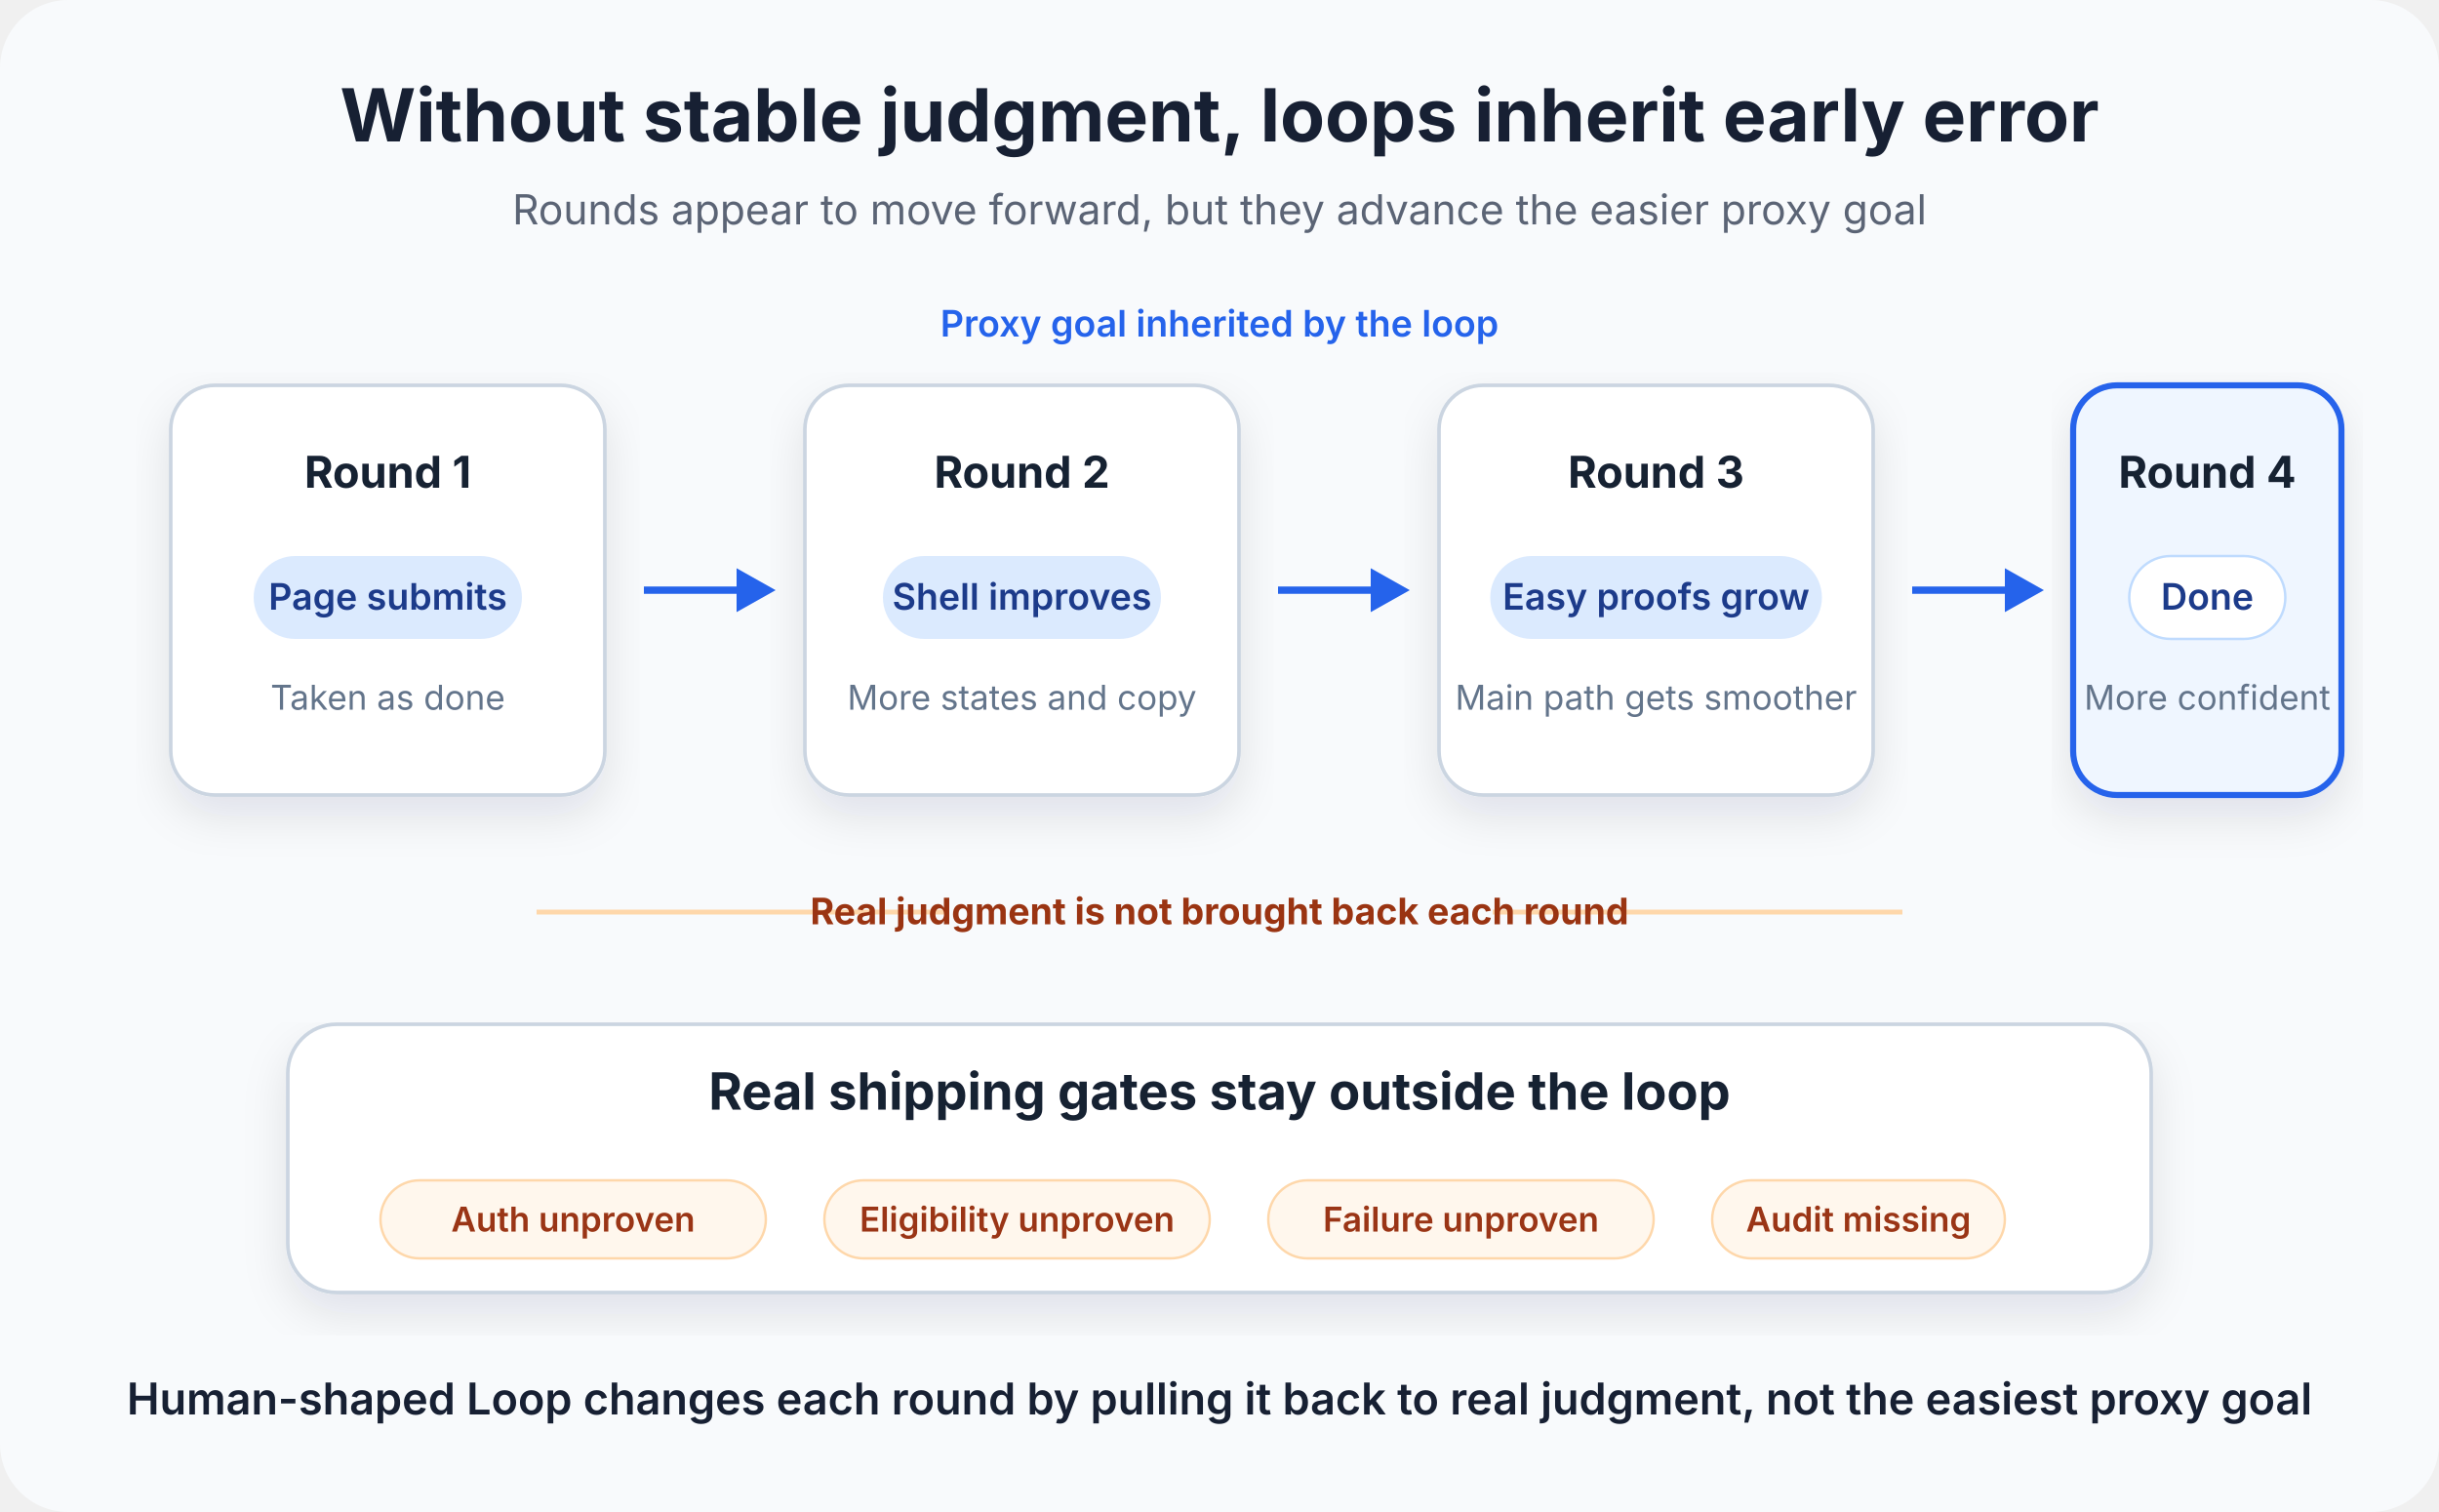
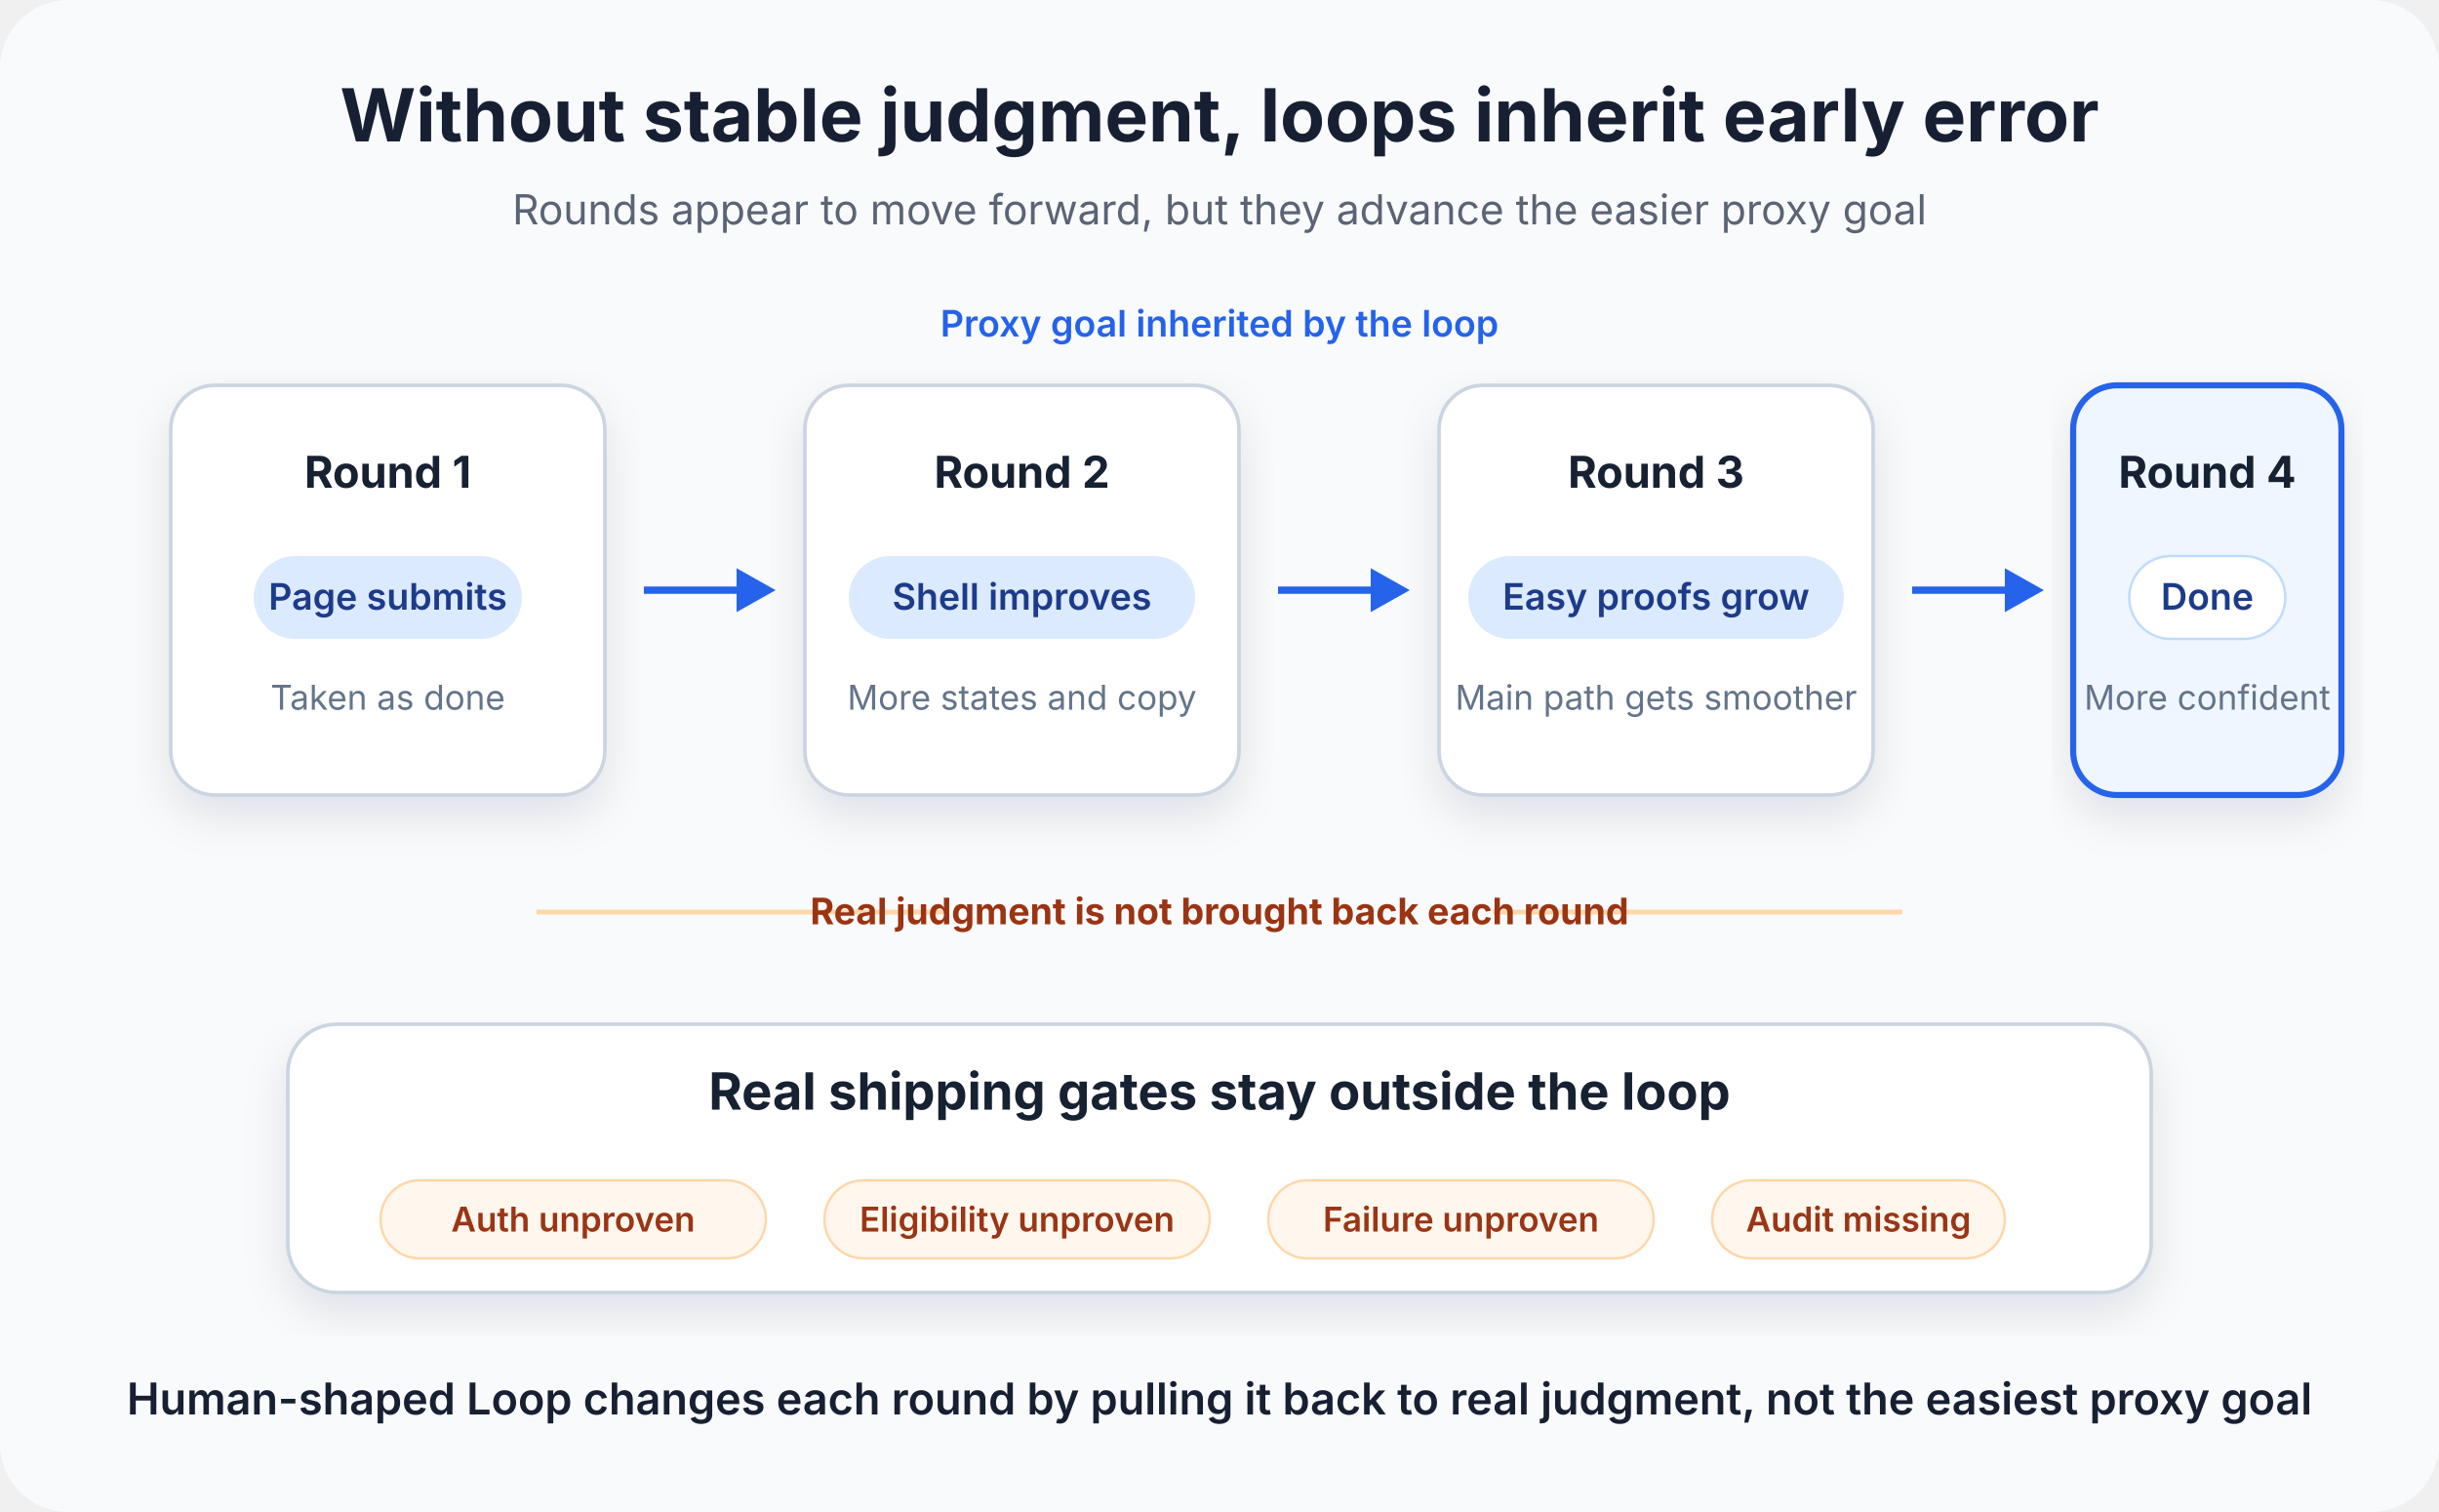
<svg xmlns="http://www.w3.org/2000/svg" width="1000" height="620" viewBox="0 0 1000 620" role="img" aria-labelledby="title desc">
  <defs>
    <filter id="shadow" x="-8%" y="-8%" width="116%" height="124%">
      <feDropShadow dx="0" dy="8" stdDeviation="9" flood-color="#0f172a" flood-opacity="0.10" />
    </filter>
  </defs>
  <rect width="1000" height="620" rx="28" fill="#f8fafc" />
  <text x="500" y="58" text-anchor="middle" font-family="Inter, Arial, sans-serif" font-size="30" font-weight="700" fill="#172033">Without stable judgment, loops inherit early error</text>
  <text x="500" y="92" text-anchor="middle" font-family="Inter, Arial, sans-serif" font-size="17" font-weight="400" fill="#5b6475">Rounds appear to move forward, but they advance the easier proxy goal</text>
  <text x="500" y="138" text-anchor="middle" font-family="Inter, Arial, sans-serif" font-size="15" font-weight="600" fill="#2563eb">Proxy goal inherited by the loop</text>
  <g filter="url(#shadow)">
    <rect x="70" y="158" width="178" height="168" rx="18" fill="#ffffff" stroke="#cbd5e1" stroke-width="1.5" />
    <text x="159" y="200" text-anchor="middle" font-family="Inter, Arial, sans-serif" font-size="18" font-weight="700" fill="#172033">Round 1</text>
    <rect x="104" y="228" width="110" height="34" rx="17" fill="#dbeafe" />
    <text x="159" y="250" text-anchor="middle" font-family="Inter, Arial, sans-serif" font-size="15" font-weight="600" fill="#1e3a8a">Page submits</text>
    <text x="159" y="291" text-anchor="middle" font-family="Inter, Arial, sans-serif" font-size="14" font-weight="400" fill="#64748b">Taken as done</text>
  </g>
  <path d="M264 242 H304" stroke="#2563eb" stroke-width="3" fill="none" />
  <polygon points="318,242 302,233 302,251" fill="#2563eb" />
  <g filter="url(#shadow)">
    <rect x="330" y="158" width="178" height="168" rx="18" fill="#ffffff" stroke="#cbd5e1" stroke-width="1.5" />
    <text x="419" y="200" text-anchor="middle" font-family="Inter, Arial, sans-serif" font-size="18" font-weight="700" fill="#172033">Round 2</text>
-     <rect x="362" y="228" width="114" height="34" rx="17" fill="#dbeafe" />
+     <rect x="348" y="228" width="142" height="34" rx="17" fill="#dbeafe" />
    <text x="419" y="250" text-anchor="middle" font-family="Inter, Arial, sans-serif" font-size="15" font-weight="600" fill="#1e3a8a">Shell improves</text>
    <text x="419" y="291" text-anchor="middle" font-family="Inter, Arial, sans-serif" font-size="14" font-weight="400" fill="#64748b">More states and copy</text>
  </g>
  <path d="M524 242 H564" stroke="#2563eb" stroke-width="3" fill="none" />
  <polygon points="578,242 562,233 562,251" fill="#2563eb" />
  <g filter="url(#shadow)">
    <rect x="590" y="158" width="178" height="168" rx="18" fill="#ffffff" stroke="#cbd5e1" stroke-width="1.5" />
    <text x="679" y="200" text-anchor="middle" font-family="Inter, Arial, sans-serif" font-size="18" font-weight="700" fill="#172033">Round 3</text>
-     <rect x="611" y="228" width="136" height="34" rx="17" fill="#dbeafe" />
+     <rect x="602" y="228" width="154" height="34" rx="17" fill="#dbeafe" />
    <text x="679" y="250" text-anchor="middle" font-family="Inter, Arial, sans-serif" font-size="15" font-weight="600" fill="#1e3a8a">Easy proofs grow</text>
    <text x="679" y="291" text-anchor="middle" font-family="Inter, Arial, sans-serif" font-size="14" font-weight="400" fill="#64748b">Main path gets smoother</text>
  </g>
  <path d="M784 242 H824" stroke="#2563eb" stroke-width="3" fill="none" />
  <polygon points="838,242 822,233 822,251" fill="#2563eb" />
  <g filter="url(#shadow)">
    <rect x="850" y="158" width="110" height="168" rx="18" fill="#eff6ff" stroke="#2563eb" stroke-width="2.5" />
    <text x="905" y="200" text-anchor="middle" font-family="Inter, Arial, sans-serif" font-size="18" font-weight="700" fill="#172033">Round 4</text>
    <rect x="873" y="228" width="64" height="34" rx="17" fill="#ffffff" stroke="#bfdbfe" />
    <text x="905" y="250" text-anchor="middle" font-family="Inter, Arial, sans-serif" font-size="15" font-weight="600" fill="#1e3a8a">Done</text>
    <text x="905" y="291" text-anchor="middle" font-family="Inter, Arial, sans-serif" font-size="14" font-weight="400" fill="#64748b">More confident</text>
  </g>
  <line x1="220" y1="374" x2="388" y2="374" stroke="#fed7aa" stroke-width="2" />
  <line x1="612" y1="374" x2="780" y2="374" stroke="#fed7aa" stroke-width="2" />
  <text x="500" y="379" text-anchor="middle" font-family="Inter, Arial, sans-serif" font-size="15" font-weight="700" fill="#9a3412">Real judgment is not brought back each round</text>
  <g filter="url(#shadow)">
    <rect x="118" y="420" width="764" height="110" rx="20" fill="#ffffff" stroke="#cbd5e1" stroke-width="1.5" />
    <text x="500" y="455" text-anchor="middle" font-family="Inter, Arial, sans-serif" font-size="21" font-weight="700" fill="#172033">Real shipping gates stay outside the loop</text>
    <rect x="156" y="484" width="158" height="32" rx="16" fill="#fff7ed" stroke="#fed7aa" />
    <text x="235" y="505" text-anchor="middle" font-family="Inter, Arial, sans-serif" font-size="14" font-weight="600" fill="#9a3412">Auth unproven</text>
    <rect x="338" y="484" width="158" height="32" rx="16" fill="#fff7ed" stroke="#fed7aa" />
    <text x="417" y="505" text-anchor="middle" font-family="Inter, Arial, sans-serif" font-size="14" font-weight="600" fill="#9a3412">Eligibility unproven</text>
    <rect x="520" y="484" width="158" height="32" rx="16" fill="#fff7ed" stroke="#fed7aa" />
    <text x="599" y="505" text-anchor="middle" font-family="Inter, Arial, sans-serif" font-size="14" font-weight="600" fill="#9a3412">Failure unproven</text>
    <rect x="702" y="484" width="120" height="32" rx="16" fill="#fff7ed" stroke="#fed7aa" />
    <text x="762" y="505" text-anchor="middle" font-family="Inter, Arial, sans-serif" font-size="14" font-weight="600" fill="#9a3412">Audit missing</text>
  </g>
  <text x="500" y="580" text-anchor="middle" font-family="Inter, Arial, sans-serif" font-size="18" font-weight="600" fill="#172033">Human-shaped Loop changes each round by pulling it back to real judgment, not the easiest proxy goal</text>
</svg>
